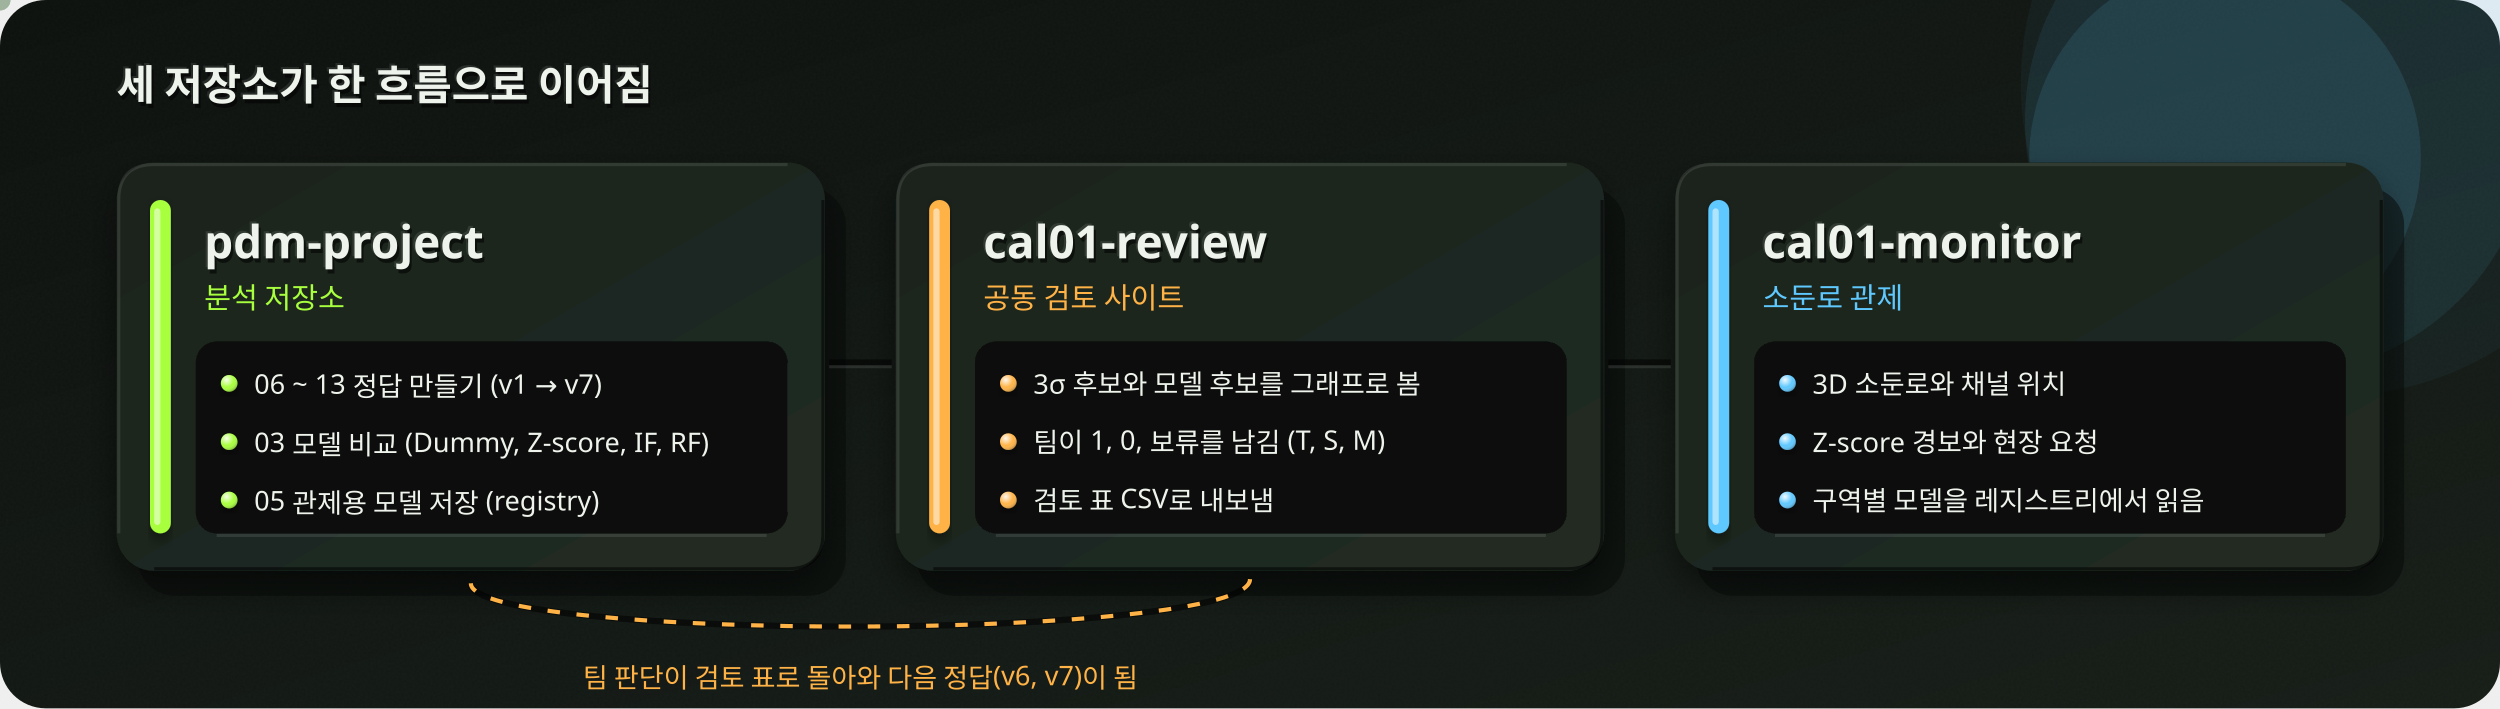
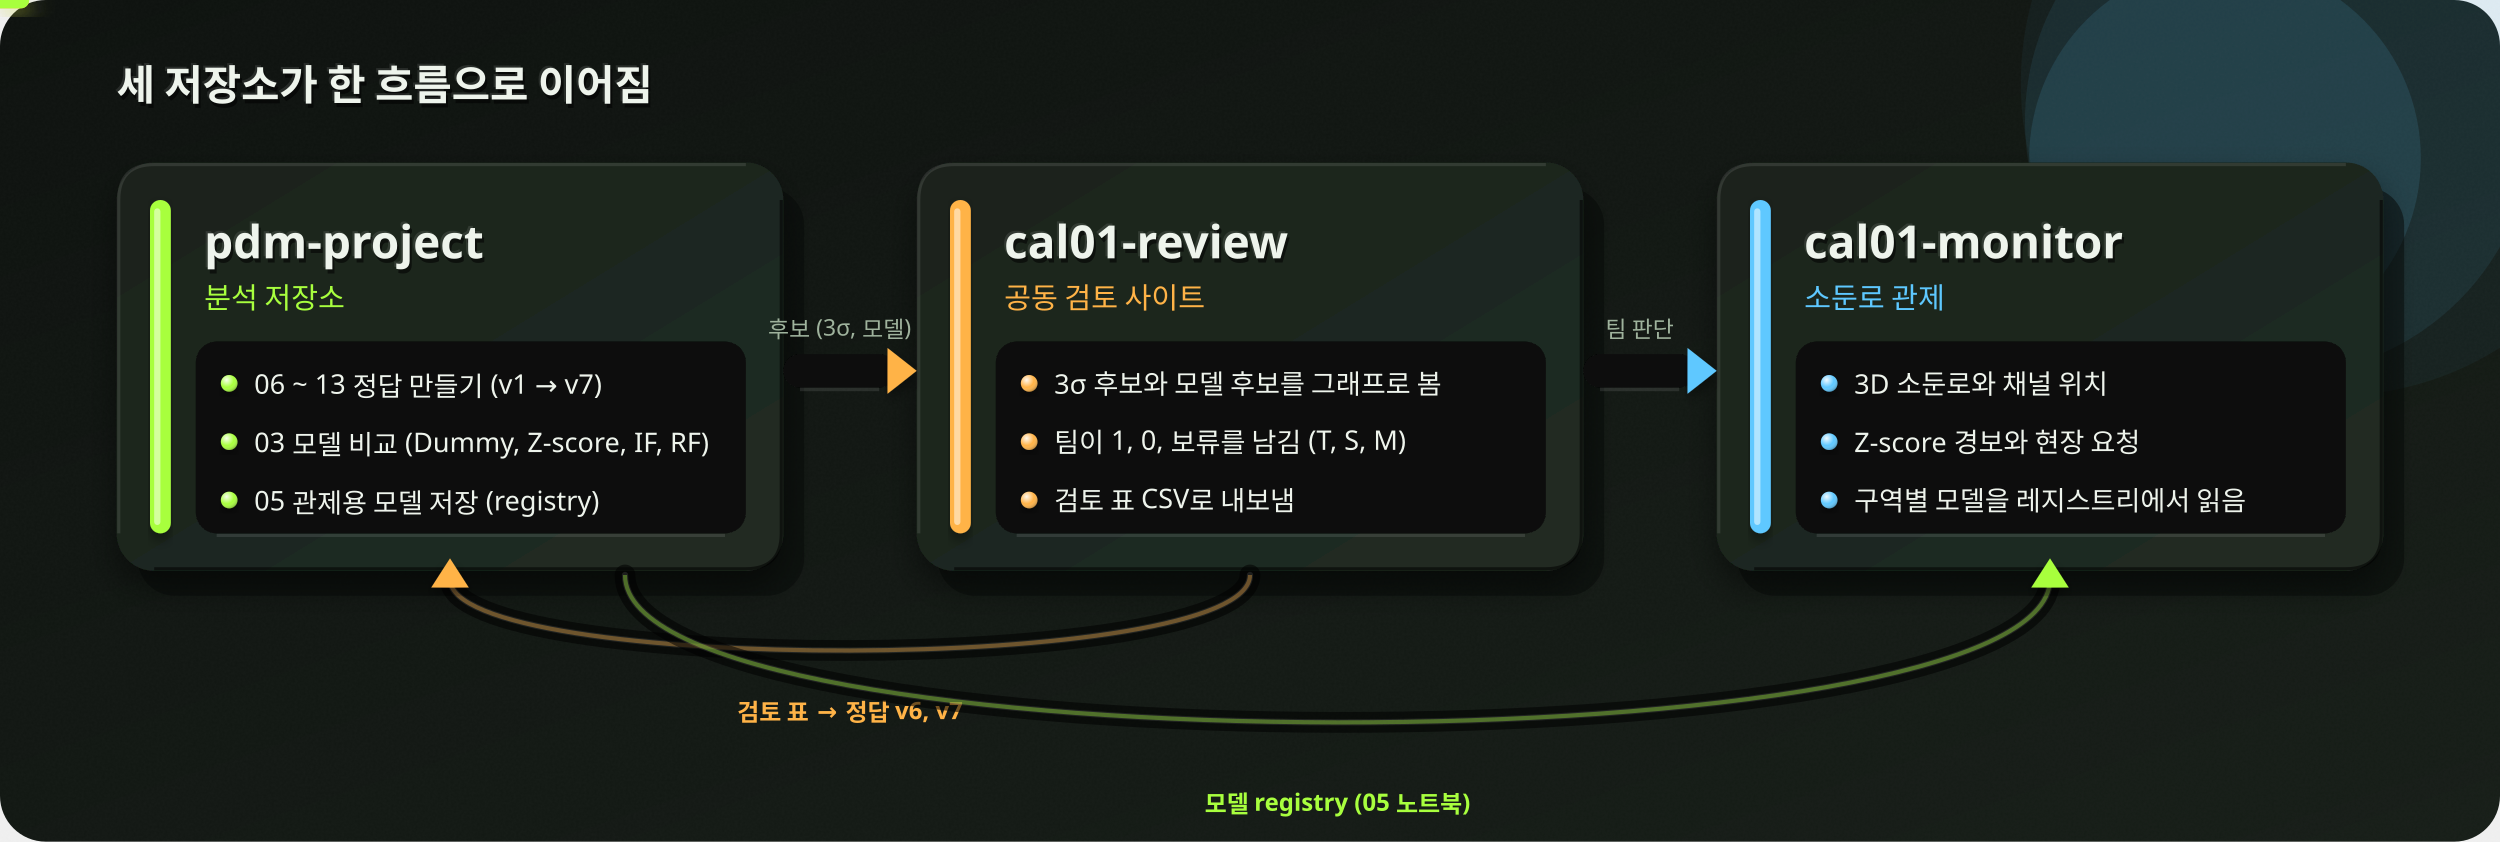
- <svg xmlns="http://www.w3.org/2000/svg" viewBox="0 0 1200 340" width="1200" height="340" font-family="Pretendard, 'Apple SD Gothic Neo', 'Malgun Gothic', 'Noto Sans KR', sans-serif">
+ <svg xmlns="http://www.w3.org/2000/svg" viewBox="0 0 1200 404" width="1200" height="404" font-family="Pretendard, 'Apple SD Gothic Neo', 'Malgun Gothic', 'Noto Sans KR', sans-serif">
  <defs>
    <filter id="shadow" x="-10%" y="-10%" width="120%" height="140%">
      <feDropShadow dx="0" dy="8" stdDeviation="8" flood-color="#000" flood-opacity="0.45" />
    </filter>
    <filter id="shadow-sm" x="-10%" y="-10%" width="120%" height="140%">
      <feDropShadow dx="0" dy="3" stdDeviation="3" flood-color="#000" flood-opacity="0.45" />
    </filter>
    <filter id="inset" x="-10%" y="-10%" width="120%" height="130%">
      <feOffset dx="0" dy="3" />
      <feGaussianBlur stdDeviation="3" result="ob" />
      <feComposite operator="out" in="SourceGraphic" in2="ob" result="inv" />
      <feFlood flood-color="#000" flood-opacity="0.55" result="col" />
      <feComposite operator="in" in="col" in2="inv" result="sh" />
      <feComposite operator="over" in="sh" in2="SourceGraphic" />
    </filter>
    <filter id="glow" x="-50%" y="-50%" width="200%" height="200%">
      <feGaussianBlur stdDeviation="6" result="b" />
      <feMerge>
        <feMergeNode in="b" />
        <feMergeNode in="SourceGraphic" />
      </feMerge>
    </filter>
    <filter id="grain">
      <feTurbulence type="fractalNoise" baseFrequency="0.8" numOctaves="2" stitchTiles="stitch" />
      <feColorMatrix values="0 0 0 0 0.5  0 0 0 0 0.5  0 0 0 0 0.5  0 0 0 0.6 0" />
    </filter>
    <linearGradient id="plate" x1="0" y1="0" x2="1" y2="1">
      <stop offset="0" stop-color="#1a231c" />
      <stop offset="1" stop-color="#212c23" />
    </linearGradient>
    <linearGradient id="bg" x1="0" y1="0" x2="1" y2="1">
      <stop offset="0" stop-color="#0d110e" />
      <stop offset="1" stop-color="#161d17" />
    </linearGradient>
    <radialGradient id="coin" cx="0.35" cy="0.3" r="0.8">
      <stop offset="0" stop-color="#ffffff" stop-opacity="0.9" />
      <stop offset="0.55" stop-color="#ffffff" stop-opacity="0" />
      <stop offset="1" stop-color="#000000" stop-opacity="0.35" />
    </radialGradient>
  </defs>
-   <rect width="1200" height="340" rx="22" fill="url(#bg)" />
-   <rect width="1200" height="340" rx="22" filter="url(#grain)" opacity="0.05" />
+   <rect width="1200" height="404" rx="22" fill="url(#bg)" />
+   <rect width="1200" height="404" rx="22" filter="url(#grain)" opacity="0.05" />
  <circle cx="1120" cy="40" r="150" fill="#5ec8ff" opacity="0.05" />
  <circle cx="1094" cy="58" r="122" fill="#5ec8ff" opacity="0.08" />
  <circle cx="1068" cy="76" r="94" fill="#5ec8ff" opacity="0.12" />
  <text x="57" y="50" font-size="20" fill="#000000" font-weight="bold" text-anchor="start" opacity="0.55">세 저장소가 한 흐름으로 이어짐</text>
  <text x="55" y="47" font-size="20" fill="#ffffff" font-weight="bold" text-anchor="start" opacity="0.10">세 저장소가 한 흐름으로 이어짐</text>
  <text x="56" y="48" font-size="20" fill="#eef4ec" font-weight="bold" text-anchor="start">세 저장소가 한 흐름으로 이어짐</text>
-   <rect x="66" y="90" width="340" height="196" rx="18" fill="#080b09" opacity="0.55" />
-   <rect x="56" y="78" width="340" height="196" rx="18" fill="url(#plate)" filter="url(#shadow)" />
-   <path d="M 57 256 L 57 96 Q 57 79 74 79 L 378 79" fill="none" stroke="#ffffff" stroke-opacity="0.10" stroke-width="1.5" />
-   <path d="M 74 273 L 378 273 Q 395 273 395 256 L 395 96" fill="none" stroke="#000000" stroke-opacity="0.55" stroke-width="1.5" />
+   <rect x="66" y="90" width="320" height="196" rx="18" fill="#080b09" opacity="0.55" />
+   <rect x="56" y="78" width="320" height="196" rx="18" fill="url(#plate)" filter="url(#shadow)" />
+   <path d="M 57 256 L 57 96 Q 57 79 74 79 L 358 79" fill="none" stroke="#ffffff" stroke-opacity="0.10" stroke-width="1.5" />
+   <path d="M 74 273 L 358 273 Q 375 273 375 256 L 375 96" fill="none" stroke="#000000" stroke-opacity="0.55" stroke-width="1.5" />
  <rect x="72" y="96" width="10" height="160" rx="5" fill="#a8ff3e" filter="url(#shadow-sm)" />
  <rect x="74" y="100" width="3" height="152" rx="1.5" fill="#ffffff" opacity="0.5" />
  <text x="99" y="126" font-size="22" fill="#000000" font-weight="bold" text-anchor="start" opacity="0.55">pdm-project</text>
  <text x="97" y="123" font-size="22" fill="#ffffff" font-weight="bold" text-anchor="start" opacity="0.10">pdm-project</text>
  <text x="98" y="124" font-size="22" fill="#eef4ec" font-weight="bold" text-anchor="start">pdm-project</text>
  <text x="98" y="148" font-size="14" fill="#a8ff3e" font-weight="normal" text-anchor="start">분석 저장소</text>
-   <rect x="94" y="164" width="284" height="92" rx="10" fill="#080b09" filter="url(#inset)" />
-   <path d="M 104 257 L 368 257" stroke="#ffffff" stroke-opacity="0.10" stroke-width="1.5" />
+   <rect x="94" y="164" width="264" height="92" rx="10" fill="#080b09" filter="url(#inset)" />
+   <path d="M 104 257 L 348 257" stroke="#ffffff" stroke-opacity="0.10" stroke-width="1.5" />
  <circle cx="110" cy="184" r="4" fill="#a8ff3e" filter="url(#shadow-sm)" />
  <circle cx="110" cy="184" r="4" fill="url(#coin)" />
  <text x="122" y="189" font-size="13" fill="#eef4ec" font-weight="normal" text-anchor="start">06 ~ 13 정답 만들기 (v1 → v7)</text>
  <circle cx="110" cy="212" r="4" fill="#a8ff3e" filter="url(#shadow-sm)" />
  <circle cx="110" cy="212" r="4" fill="url(#coin)" />
  <text x="122" y="217" font-size="13" fill="#eef4ec" font-weight="normal" text-anchor="start">03 모델 비교 (Dummy, Z-score, IF, RF)</text>
  <circle cx="110" cy="240" r="4" fill="#a8ff3e" filter="url(#shadow-sm)" />
  <circle cx="110" cy="240" r="4" fill="url(#coin)" />
  <text x="122" y="245" font-size="13" fill="#eef4ec" font-weight="normal" text-anchor="start">05 관제용 모델 저장 (registry)</text>
-   <rect x="440" y="90" width="340" height="196" rx="18" fill="#080b09" opacity="0.55" />
-   <rect x="430" y="78" width="340" height="196" rx="18" fill="url(#plate)" filter="url(#shadow)" />
-   <path d="M 431 256 L 431 96 Q 431 79 448 79 L 752 79" fill="none" stroke="#ffffff" stroke-opacity="0.10" stroke-width="1.5" />
-   <path d="M 448 273 L 752 273 Q 769 273 769 256 L 769 96" fill="none" stroke="#000000" stroke-opacity="0.55" stroke-width="1.5" />
-   <rect x="446" y="96" width="10" height="160" rx="5" fill="#ffb347" filter="url(#shadow-sm)" />
-   <rect x="448" y="100" width="3" height="152" rx="1.5" fill="#ffffff" opacity="0.5" />
-   <text x="473" y="126" font-size="22" fill="#000000" font-weight="bold" text-anchor="start" opacity="0.55">cal01-review</text>
-   <text x="471" y="123" font-size="22" fill="#ffffff" font-weight="bold" text-anchor="start" opacity="0.10">cal01-review</text>
-   <text x="472" y="124" font-size="22" fill="#eef4ec" font-weight="bold" text-anchor="start">cal01-review</text>
-   <text x="472" y="148" font-size="14" fill="#ffb347" font-weight="normal" text-anchor="start">공동 검토 사이트</text>
-   <rect x="468" y="164" width="284" height="92" rx="10" fill="#080b09" filter="url(#inset)" />
-   <path d="M 478 257 L 742 257" stroke="#ffffff" stroke-opacity="0.10" stroke-width="1.5" />
-   <circle cx="484" cy="184" r="4" fill="#ffb347" filter="url(#shadow-sm)" />
-   <circle cx="484" cy="184" r="4" fill="url(#coin)" />
-   <text x="496" y="189" font-size="13" fill="#eef4ec" font-weight="normal" text-anchor="start">3σ 후보와 모델 후보를 그래프로 봄</text>
-   <circle cx="484" cy="212" r="4" fill="#ffb347" filter="url(#shadow-sm)" />
-   <circle cx="484" cy="212" r="4" fill="url(#coin)" />
-   <text x="496" y="217" font-size="13" fill="#eef4ec" font-weight="normal" text-anchor="start">팀이 1, 0, 보류를 남김 (T, S, M)</text>
-   <circle cx="484" cy="240" r="4" fill="#ffb347" filter="url(#shadow-sm)" />
-   <circle cx="484" cy="240" r="4" fill="url(#coin)" />
-   <text x="496" y="245" font-size="13" fill="#eef4ec" font-weight="normal" text-anchor="start">검토 표 CSV로 내보냄</text>
-   <rect x="814" y="90" width="340" height="196" rx="18" fill="#080b09" opacity="0.55" />
-   <rect x="804" y="78" width="340" height="196" rx="18" fill="url(#plate)" filter="url(#shadow)" />
-   <path d="M 805 256 L 805 96 Q 805 79 822 79 L 1126 79" fill="none" stroke="#ffffff" stroke-opacity="0.10" stroke-width="1.5" />
-   <path d="M 822 273 L 1126 273 Q 1143 273 1143 256 L 1143 96" fill="none" stroke="#000000" stroke-opacity="0.55" stroke-width="1.5" />
-   <rect x="820" y="96" width="10" height="160" rx="5" fill="#5ec8ff" filter="url(#shadow-sm)" />
-   <rect x="822" y="100" width="3" height="152" rx="1.5" fill="#ffffff" opacity="0.5" />
-   <text x="847" y="126" font-size="22" fill="#000000" font-weight="bold" text-anchor="start" opacity="0.55">cal01-monitor</text>
-   <text x="845" y="123" font-size="22" fill="#ffffff" font-weight="bold" text-anchor="start" opacity="0.10">cal01-monitor</text>
-   <text x="846" y="124" font-size="22" fill="#eef4ec" font-weight="bold" text-anchor="start">cal01-monitor</text>
-   <text x="846" y="148" font-size="14" fill="#5ec8ff" font-weight="normal" text-anchor="start">소둔로 관제</text>
-   <rect x="842" y="164" width="284" height="92" rx="10" fill="#080b09" filter="url(#inset)" />
-   <path d="M 852 257 L 1116 257" stroke="#ffffff" stroke-opacity="0.10" stroke-width="1.5" />
-   <circle cx="858" cy="184" r="4" fill="#5ec8ff" filter="url(#shadow-sm)" />
-   <circle cx="858" cy="184" r="4" fill="url(#coin)" />
-   <text x="870" y="189" font-size="13" fill="#eef4ec" font-weight="normal" text-anchor="start">3D 소둔로와 채널 위치</text>
-   <circle cx="858" cy="212" r="4" fill="#5ec8ff" filter="url(#shadow-sm)" />
-   <circle cx="858" cy="212" r="4" fill="url(#coin)" />
-   <text x="870" y="217" font-size="13" fill="#eef4ec" font-weight="normal" text-anchor="start">Z-score 경보와 현장 요청</text>
-   <circle cx="858" cy="240" r="4" fill="#5ec8ff" filter="url(#shadow-sm)" />
-   <circle cx="858" cy="240" r="4" fill="url(#coin)" />
-   <text x="870" y="245" font-size="13" fill="#eef4ec" font-weight="normal" text-anchor="start">구역별 모델을 레지스트리에서 읽음</text>
-   <line x1="398" y1="174" x2="428" y2="174" stroke="#000000" stroke-opacity="0.55" stroke-width="3" />
-   <line x1="398" y1="176" x2="428" y2="176" stroke="#ffffff" stroke-opacity="0.10" stroke-width="1.5" />
-   <circle r="5" fill="#9fb39d">
-     <animateMotion dur="1.4s" repeatCount="indefinite" path="M 398 174 L 428 174" />
-   </circle>
-   <line x1="772" y1="174" x2="802" y2="174" stroke="#000000" stroke-opacity="0.55" stroke-width="3" />
-   <line x1="772" y1="176" x2="802" y2="176" stroke="#ffffff" stroke-opacity="0.10" stroke-width="1.5" />
-   <circle r="5" fill="#9fb39d">
-     <animateMotion dur="1.4s" repeatCount="indefinite" path="M 772 174 L 802 174" />
-   </circle>
-   <path d="M 600 278 C 600 308, 226 308, 226 280" fill="none" stroke="#000000" stroke-opacity="0.55" stroke-width="3" />
-   <path d="M 600 278 C 600 308, 226 308, 226 280" fill="none" stroke="#ffb347" stroke-width="2" stroke-dasharray="6 8">
-     <animate attributeName="stroke-dashoffset" from="28" to="0" dur="1.2s" repeatCount="indefinite" />
-   </path>
-   <text x="413" y="330" font-size="13" fill="#ffb347" font-weight="normal" text-anchor="middle">팀 판단이 검토 표로 돌아와 다음 정답(v6, v7)이 됨</text>
+   <rect x="450" y="90" width="320" height="196" rx="18" fill="#080b09" opacity="0.55" />
+   <rect x="440" y="78" width="320" height="196" rx="18" fill="url(#plate)" filter="url(#shadow)" />
+   <path d="M 441 256 L 441 96 Q 441 79 458 79 L 742 79" fill="none" stroke="#ffffff" stroke-opacity="0.10" stroke-width="1.5" />
+   <path d="M 458 273 L 742 273 Q 759 273 759 256 L 759 96" fill="none" stroke="#000000" stroke-opacity="0.55" stroke-width="1.5" />
+   <rect x="456" y="96" width="10" height="160" rx="5" fill="#ffb347" filter="url(#shadow-sm)" />
+   <rect x="458" y="100" width="3" height="152" rx="1.5" fill="#ffffff" opacity="0.5" />
+   <text x="483" y="126" font-size="22" fill="#000000" font-weight="bold" text-anchor="start" opacity="0.55">cal01-review</text>
+   <text x="481" y="123" font-size="22" fill="#ffffff" font-weight="bold" text-anchor="start" opacity="0.10">cal01-review</text>
+   <text x="482" y="124" font-size="22" fill="#eef4ec" font-weight="bold" text-anchor="start">cal01-review</text>
+   <text x="482" y="148" font-size="14" fill="#ffb347" font-weight="normal" text-anchor="start">공동 검토 사이트</text>
+   <rect x="478" y="164" width="264" height="92" rx="10" fill="#080b09" filter="url(#inset)" />
+   <path d="M 488 257 L 732 257" stroke="#ffffff" stroke-opacity="0.10" stroke-width="1.5" />
+   <circle cx="494" cy="184" r="4" fill="#ffb347" filter="url(#shadow-sm)" />
+   <circle cx="494" cy="184" r="4" fill="url(#coin)" />
+   <text x="506" y="189" font-size="13" fill="#eef4ec" font-weight="normal" text-anchor="start">3σ 후보와 모델 후보를 그래프로 봄</text>
+   <circle cx="494" cy="212" r="4" fill="#ffb347" filter="url(#shadow-sm)" />
+   <circle cx="494" cy="212" r="4" fill="url(#coin)" />
+   <text x="506" y="217" font-size="13" fill="#eef4ec" font-weight="normal" text-anchor="start">팀이 1, 0, 보류를 남김 (T, S, M)</text>
+   <circle cx="494" cy="240" r="4" fill="#ffb347" filter="url(#shadow-sm)" />
+   <circle cx="494" cy="240" r="4" fill="url(#coin)" />
+   <text x="506" y="245" font-size="13" fill="#eef4ec" font-weight="normal" text-anchor="start">검토 표 CSV로 내보냄</text>
+   <rect x="834" y="90" width="320" height="196" rx="18" fill="#080b09" opacity="0.55" />
+   <rect x="824" y="78" width="320" height="196" rx="18" fill="url(#plate)" filter="url(#shadow)" />
+   <path d="M 825 256 L 825 96 Q 825 79 842 79 L 1126 79" fill="none" stroke="#ffffff" stroke-opacity="0.10" stroke-width="1.5" />
+   <path d="M 842 273 L 1126 273 Q 1143 273 1143 256 L 1143 96" fill="none" stroke="#000000" stroke-opacity="0.55" stroke-width="1.5" />
+   <rect x="840" y="96" width="10" height="160" rx="5" fill="#5ec8ff" filter="url(#shadow-sm)" />
+   <rect x="842" y="100" width="3" height="152" rx="1.5" fill="#ffffff" opacity="0.5" />
+   <text x="867" y="126" font-size="22" fill="#000000" font-weight="bold" text-anchor="start" opacity="0.55">cal01-monitor</text>
+   <text x="865" y="123" font-size="22" fill="#ffffff" font-weight="bold" text-anchor="start" opacity="0.10">cal01-monitor</text>
+   <text x="866" y="124" font-size="22" fill="#eef4ec" font-weight="bold" text-anchor="start">cal01-monitor</text>
+   <text x="866" y="148" font-size="14" fill="#5ec8ff" font-weight="normal" text-anchor="start">소둔로 관제</text>
+   <rect x="862" y="164" width="264" height="92" rx="10" fill="#080b09" filter="url(#inset)" />
+   <path d="M 872 257 L 1116 257" stroke="#ffffff" stroke-opacity="0.10" stroke-width="1.5" />
+   <circle cx="878" cy="184" r="4" fill="#5ec8ff" filter="url(#shadow-sm)" />
+   <circle cx="878" cy="184" r="4" fill="url(#coin)" />
+   <text x="890" y="189" font-size="13" fill="#eef4ec" font-weight="normal" text-anchor="start">3D 소둔로와 채널 위치</text>
+   <circle cx="878" cy="212" r="4" fill="#5ec8ff" filter="url(#shadow-sm)" />
+   <circle cx="878" cy="212" r="4" fill="url(#coin)" />
+   <text x="890" y="217" font-size="13" fill="#eef4ec" font-weight="normal" text-anchor="start">Z-score 경보와 현장 요청</text>
+   <circle cx="878" cy="240" r="4" fill="#5ec8ff" filter="url(#shadow-sm)" />
+   <circle cx="878" cy="240" r="4" fill="url(#coin)" />
+   <text x="890" y="245" font-size="13" fill="#eef4ec" font-weight="normal" text-anchor="start">구역별 모델을 레지스트리에서 읽음</text>
+   <rect x="376" y="170" width="54" height="16" rx="8" fill="#080b09" filter="url(#inset)" />
+   <path d="M 384 187 L 422 187" stroke="#ffffff" stroke-opacity="0.10" stroke-width="1.5" />
+   <polygon points="426,167 440,178 426,189" fill="#ffb347" filter="url(#shadow-sm)" />
+   <rect x="378" y="174" width="26" height="8" rx="4" fill="#ffb347" filter="url(#glow)" opacity="0">
+     <animate attributeName="x" from="378" to="400" dur="1.6s" begin="0s" repeatCount="indefinite" />
+     <animate attributeName="opacity" values="0;1;1;0" keyTimes="0;0.15;0.85;1" dur="1.6s" begin="0s" repeatCount="indefinite" />
+   </rect>
+   <rect x="378" y="174" width="26" height="8" rx="4" fill="#ffb347" filter="url(#glow)" opacity="0">
+     <animate attributeName="x" from="378" to="400" dur="1.6s" begin="0.8s" repeatCount="indefinite" />
+     <animate attributeName="opacity" values="0;1;1;0" keyTimes="0;0.15;0.85;1" dur="1.6s" begin="0.8s" repeatCount="indefinite" />
+   </rect>
+   <text x="403.0" y="162" font-size="11" fill="#9fb39d" font-weight="normal" text-anchor="middle">후보 (3σ, 모델)</text>
+   <rect x="760" y="170" width="54" height="16" rx="8" fill="#080b09" filter="url(#inset)" />
+   <path d="M 768 187 L 806 187" stroke="#ffffff" stroke-opacity="0.10" stroke-width="1.5" />
+   <polygon points="810,167 824,178 810,189" fill="#5ec8ff" filter="url(#shadow-sm)" />
+   <rect x="762" y="174" width="26" height="8" rx="4" fill="#5ec8ff" filter="url(#glow)" opacity="0">
+     <animate attributeName="x" from="762" to="784" dur="1.6s" begin="0s" repeatCount="indefinite" />
+     <animate attributeName="opacity" values="0;1;1;0" keyTimes="0;0.15;0.85;1" dur="1.6s" begin="0s" repeatCount="indefinite" />
+   </rect>
+   <rect x="762" y="174" width="26" height="8" rx="4" fill="#5ec8ff" filter="url(#glow)" opacity="0">
+     <animate attributeName="x" from="762" to="784" dur="1.6s" begin="0.8s" repeatCount="indefinite" />
+     <animate attributeName="opacity" values="0;1;1;0" keyTimes="0;0.15;0.85;1" dur="1.6s" begin="0.8s" repeatCount="indefinite" />
+   </rect>
+   <text x="787.0" y="162" font-size="11" fill="#9fb39d" font-weight="normal" text-anchor="middle">팀 판단</text>
+   <path d="M 600 276 C 600 324, 216 324, 216 278" fill="none" stroke="#000000" stroke-opacity="0.55" stroke-width="10" stroke-linecap="round" />
+   <path d="M 600 276 C 600 324, 216 324, 216 278" fill="none" stroke="#ffffff" stroke-opacity="0.10" stroke-width="3" stroke-linecap="round" />
+   <path d="M 600 276 C 600 324, 216 324, 216 278" fill="none" stroke="#ffb347" stroke-opacity="0.35" stroke-width="2" />
+   <rect x="-14" y="-4" width="28" height="8" rx="4" fill="#ffb347" filter="url(#glow)">
+     <animateMotion dur="2.4s" repeatCount="indefinite" rotate="auto" path="M 600 276 C 600 324, 216 324, 216 278" />
+   </rect>
+   <text x="408" y="346" font-size="11.5" fill="#ffb347" font-weight="bold" text-anchor="middle">검토 표 → 정답 v6, v7</text>
+   <polygon points="207,282 225,282 216,268" fill="#ffb347" filter="url(#shadow-sm)" />
+   <path d="M 300 276 C 300 370, 984 370, 984 278" fill="none" stroke="#000000" stroke-opacity="0.55" stroke-width="10" stroke-linecap="round" />
+   <path d="M 300 276 C 300 370, 984 370, 984 278" fill="none" stroke="#ffffff" stroke-opacity="0.10" stroke-width="3" stroke-linecap="round" />
+   <path d="M 300 276 C 300 370, 984 370, 984 278" fill="none" stroke="#a8ff3e" stroke-opacity="0.35" stroke-width="2" />
+   <rect x="-14" y="-4" width="28" height="8" rx="4" fill="#a8ff3e" filter="url(#glow)">
+     <animateMotion dur="3.2s" repeatCount="indefinite" rotate="auto" path="M 300 276 C 300 370, 984 370, 984 278" />
+   </rect>
+   <text x="642" y="390" font-size="11.5" fill="#a8ff3e" font-weight="bold" text-anchor="middle">모델 registry (05 노트북)</text>
+   <polygon points="975,282 993,282 984,268" fill="#a8ff3e" filter="url(#shadow-sm)" />
</svg>
